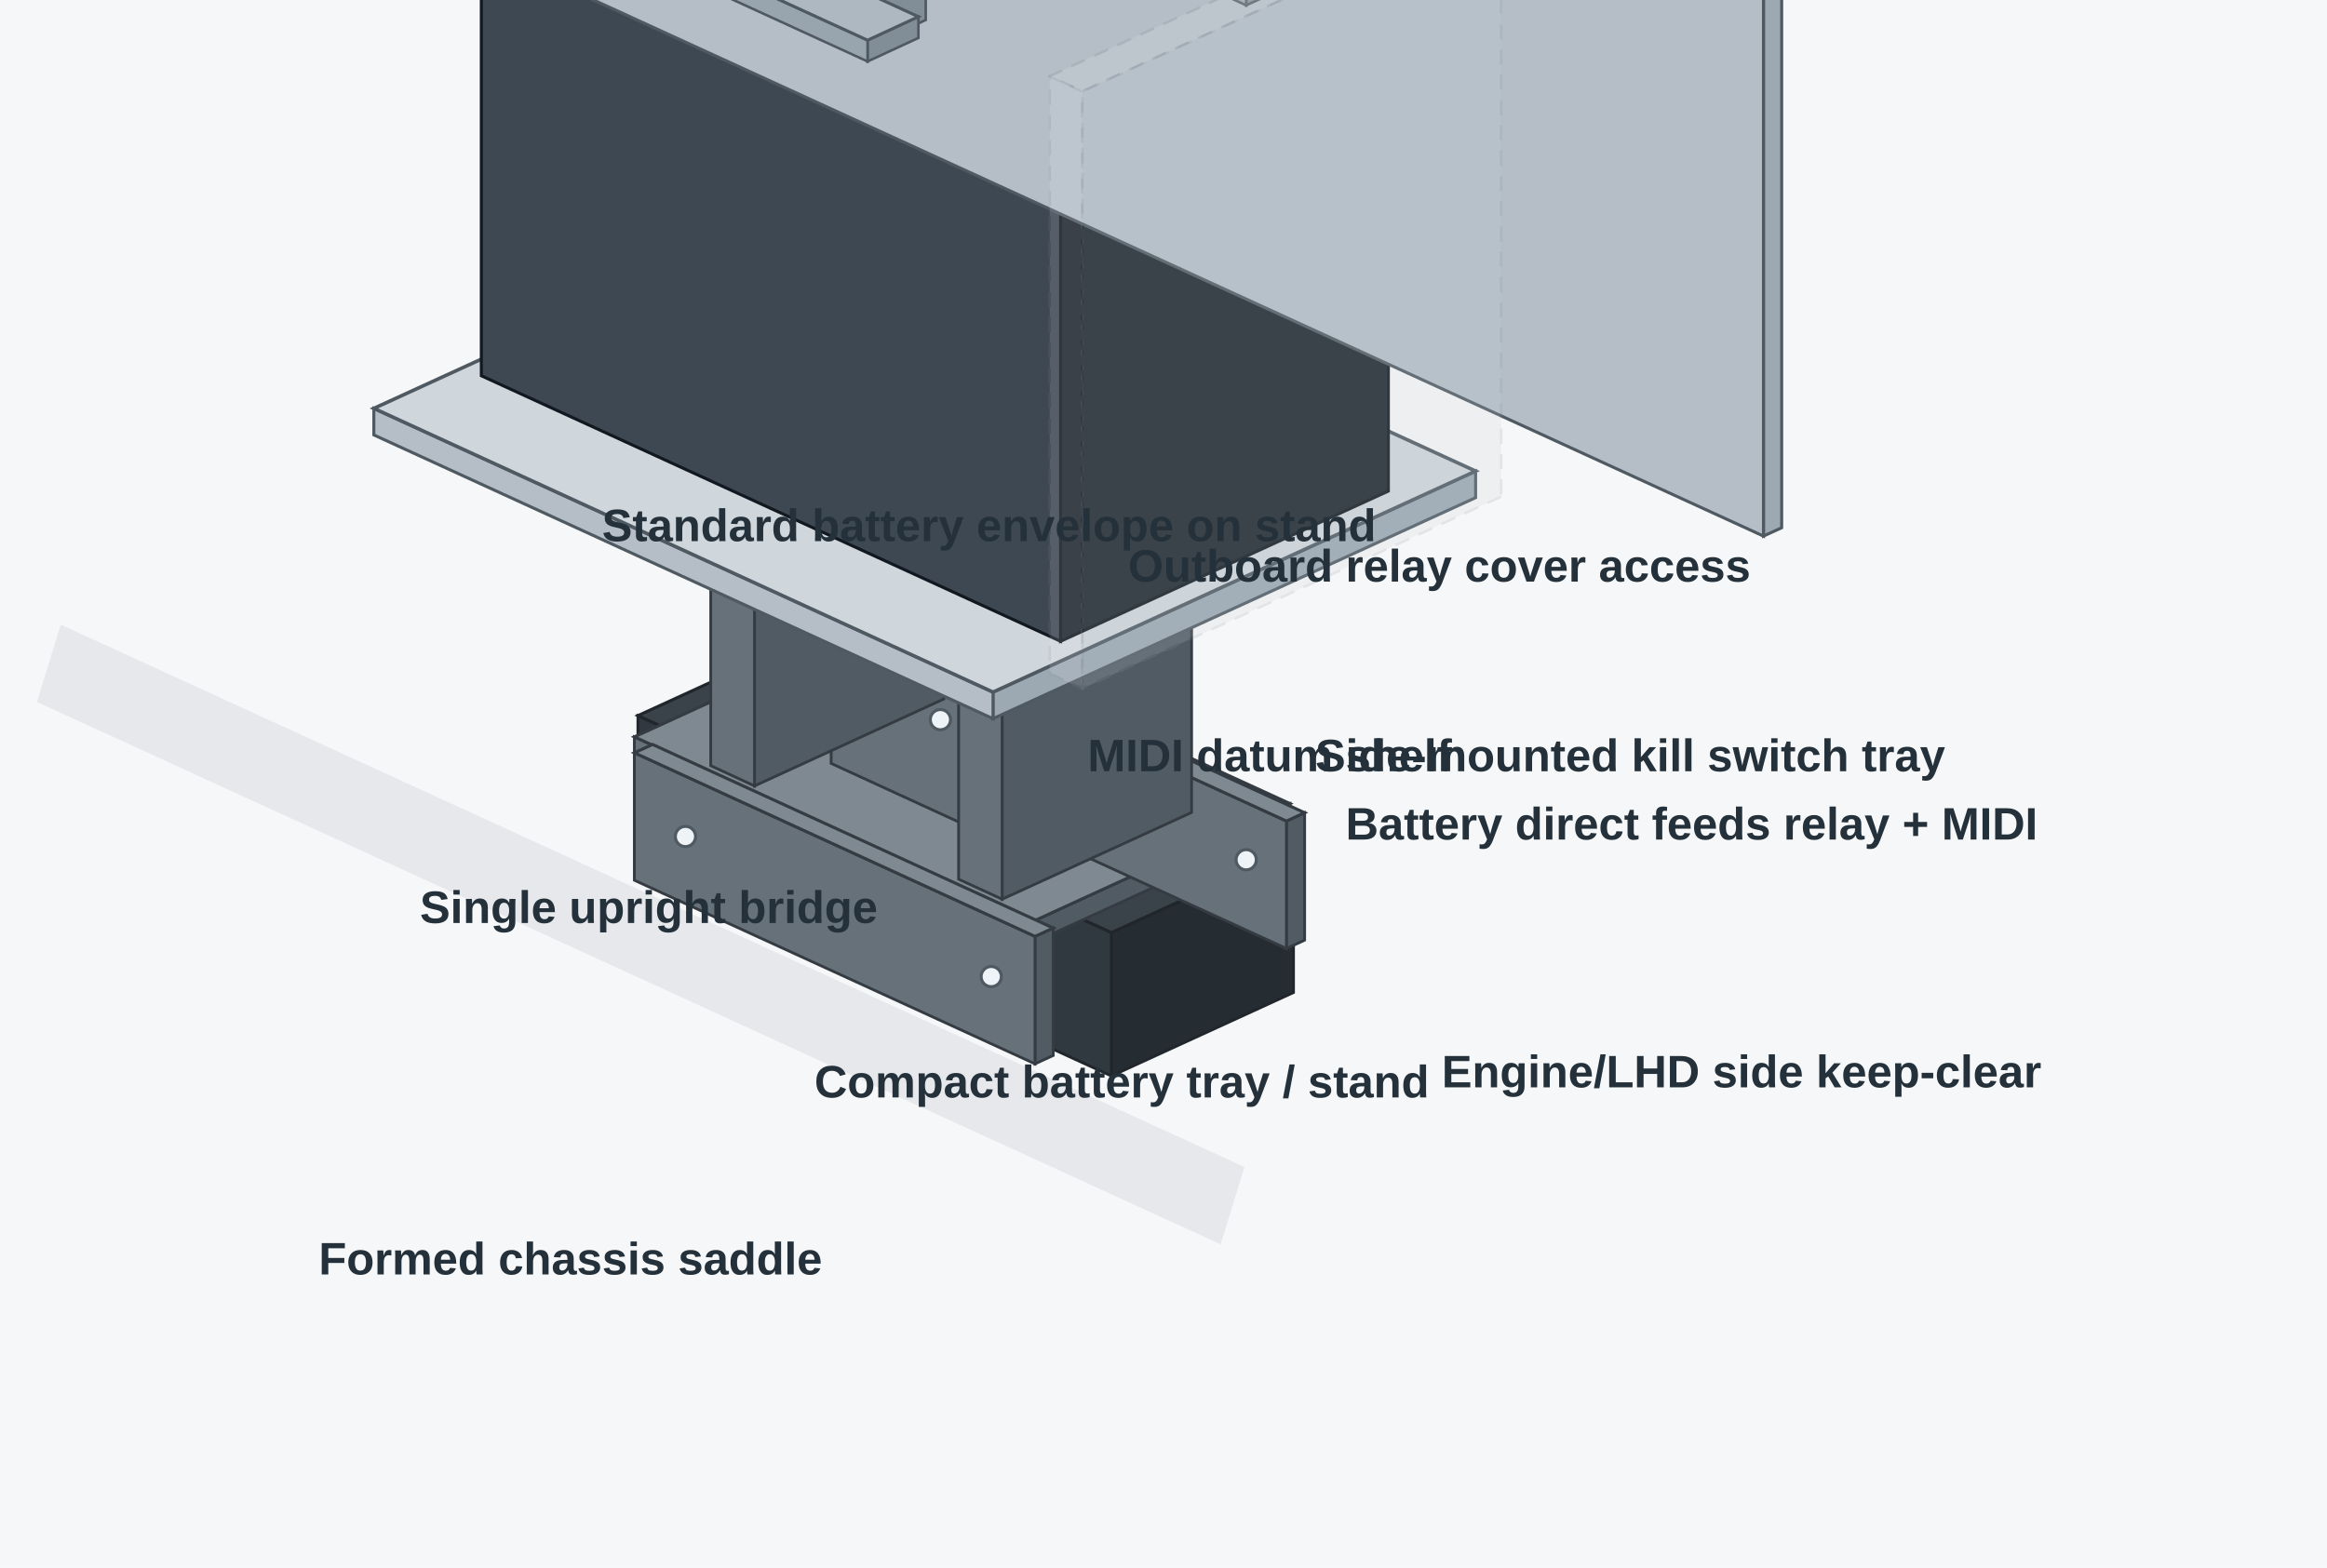
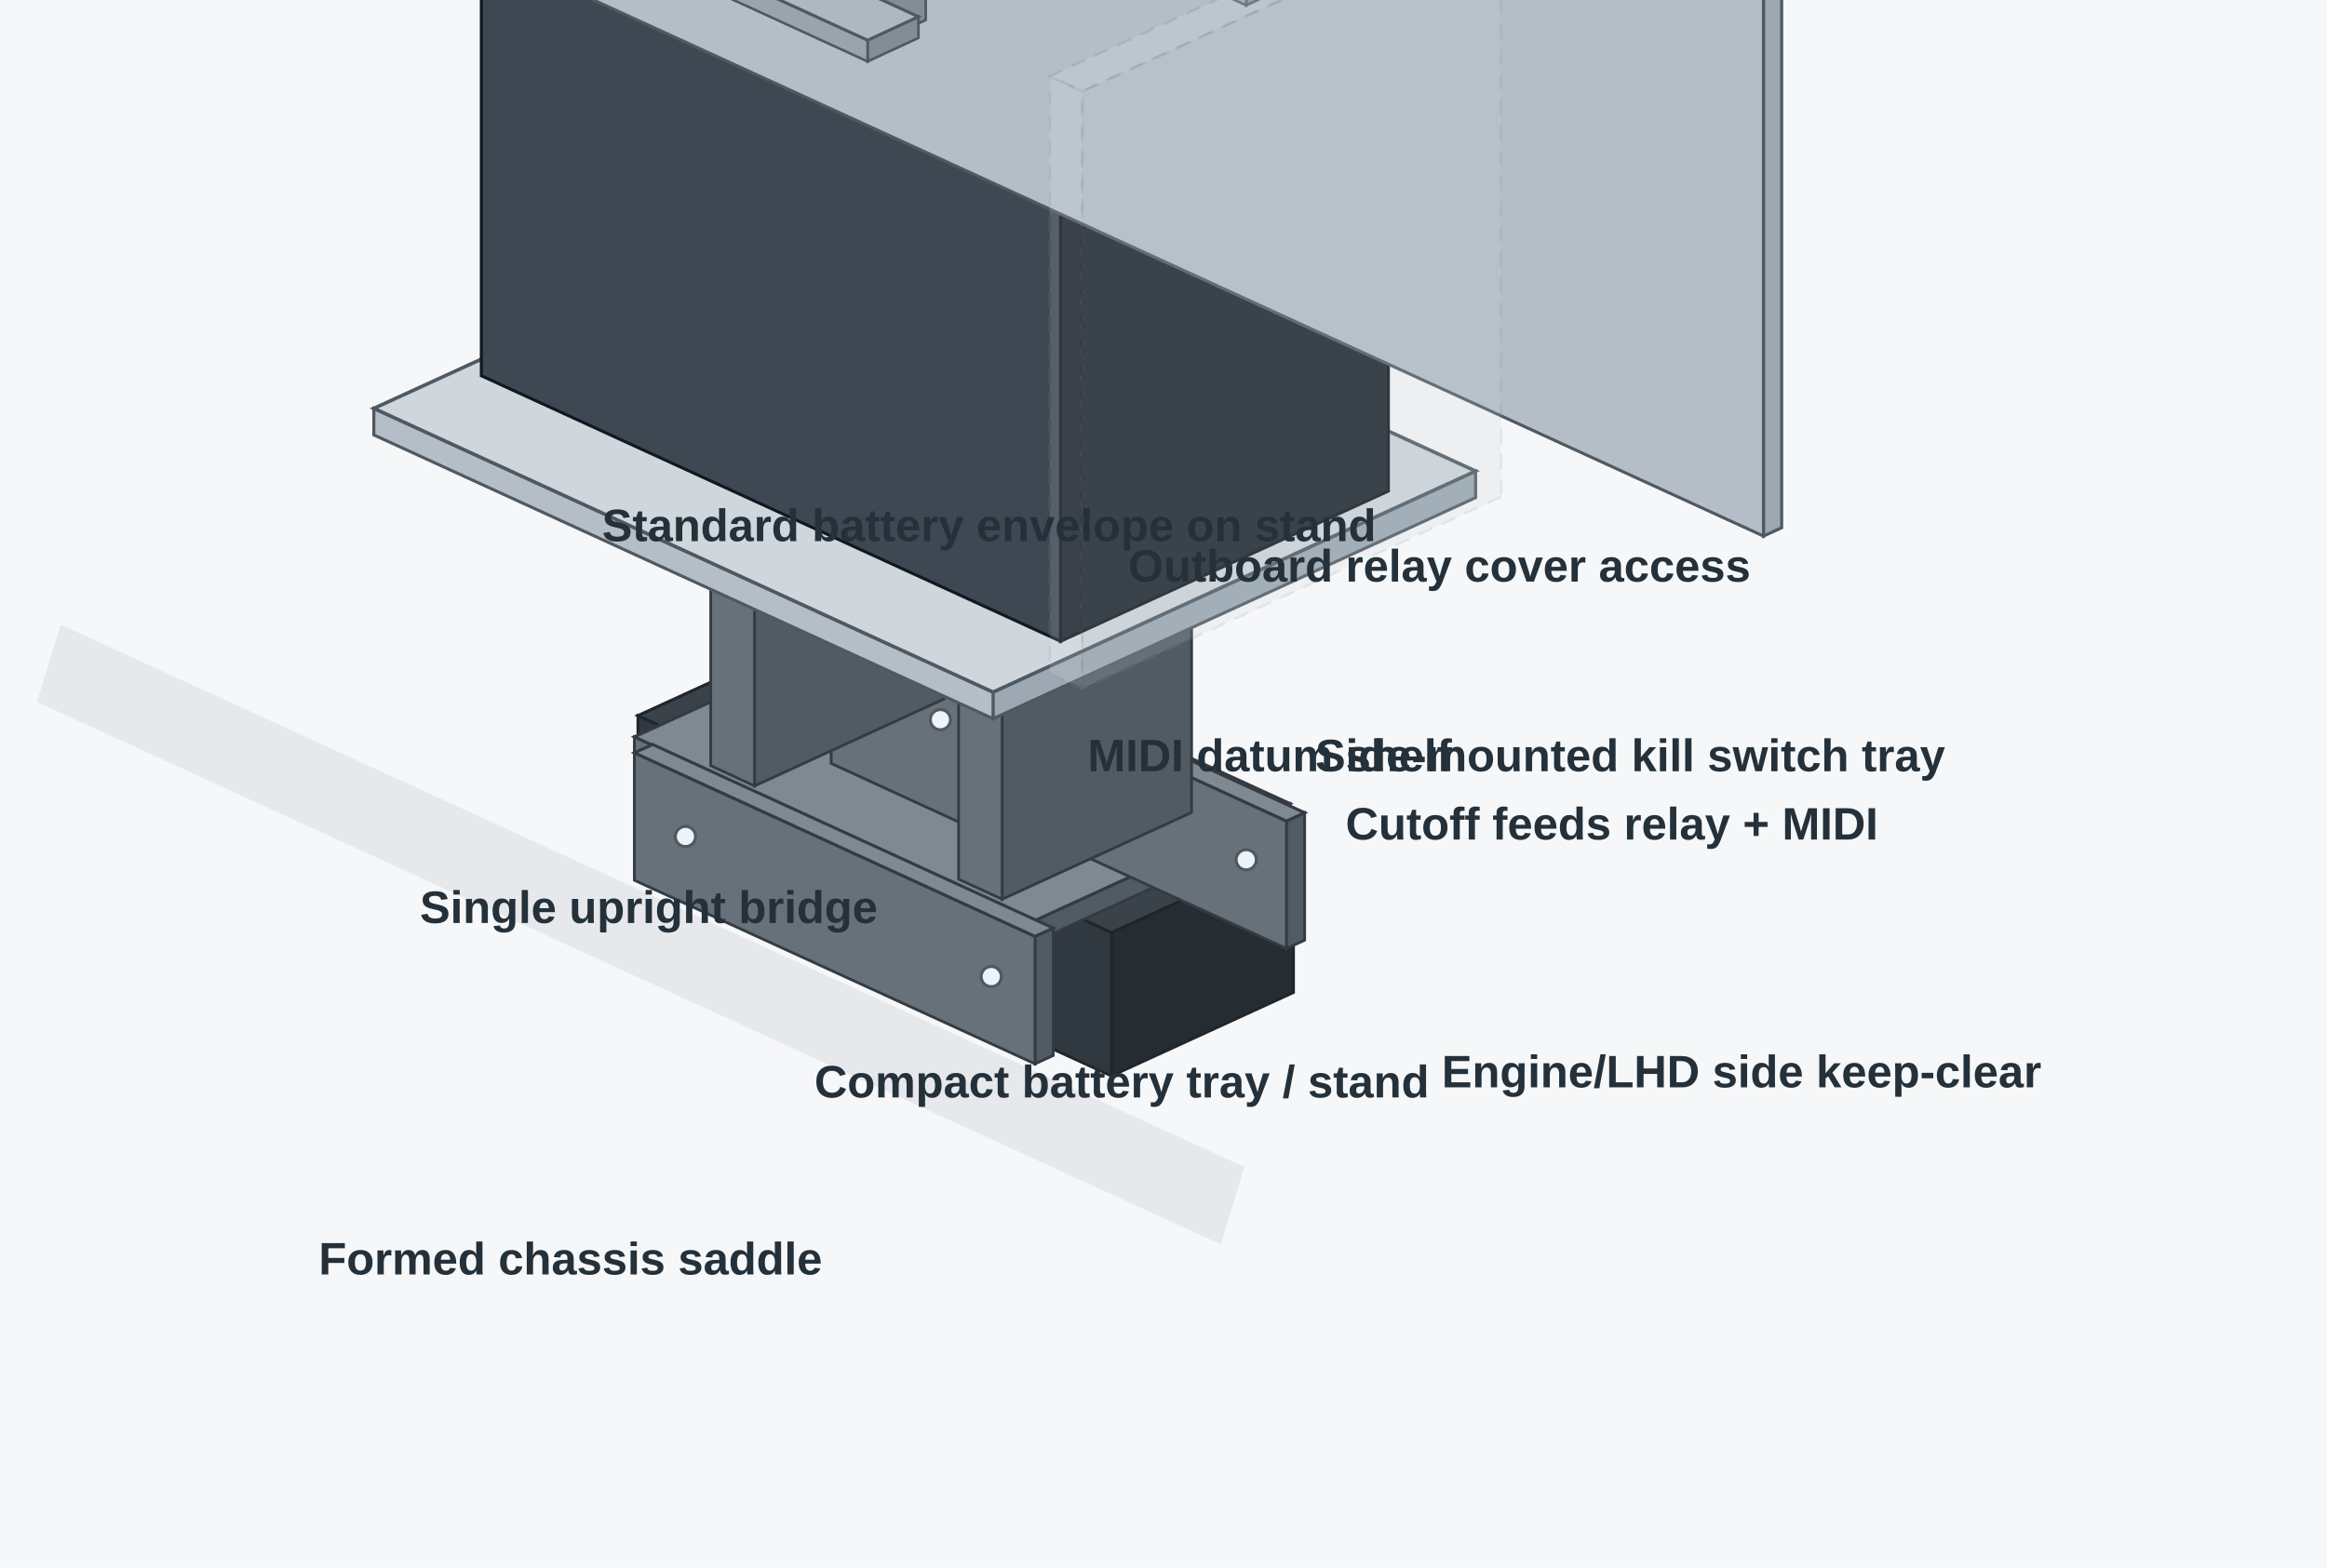
<svg xmlns="http://www.w3.org/2000/svg" width="920" height="620" viewBox="0 0 920 620" role="img" aria-labelledby="title desc">
  <style>
    .background { fill: #f6f7f8; }
    .shadow { fill: #d9dde2; opacity: 0.55; }
    .plate-top { fill: #cfd6dc; stroke: #4f5962; stroke-width: 1.4; }
    .plate-side { fill: #9ca8b2; stroke: #4f5962; stroke-width: 1.2; }
    .plate-front { fill: #b5bec7; stroke: #4f5962; stroke-width: 1.2; }
    .tab-top { fill: #7f8992; stroke: #343b42; stroke-width: 1.2; }
    .tab-side { fill: #515b64; stroke: #343b42; stroke-width: 1.1; }
    .tab-front { fill: #66717a; stroke: #343b42; stroke-width: 1.1; }
    .chassis-top { fill: #3b434a; stroke: #20262b; stroke-width: 1.2; }
    .chassis-side { fill: #252c32; stroke: #20262b; stroke-width: 1.1; }
    .chassis-front { fill: #303840; stroke: #20262b; stroke-width: 1.1; }
    .battery-top { fill: #2f3942; stroke: #111820; stroke-width: 1.4; }
    .battery-side { fill: #1d252c; stroke: #111820; stroke-width: 1.2; }
    .battery-front { fill: #3d4852; stroke: #111820; stroke-width: 1.2; }
    .hold-top { fill: #cfd6dc; stroke: #4f5962; stroke-width: 1.1; }
    .hold-side { fill: #98a4ae; stroke: #4f5962; stroke-width: 0.9; }
    .hold-front { fill: #b5bec7; stroke: #4f5962; stroke-width: 0.9; }
    .relay-tray-top { fill: #aeb8c1; stroke: #4f5962; stroke-width: 1.2; }
    .relay-tray-side { fill: #818d97; stroke: #4f5962; stroke-width: 1; }
    .relay-tray-front { fill: #98a4ae; stroke: #4f5962; stroke-width: 1; }
    .relay-fuse-top { fill: #384856; stroke: #1f2830; stroke-width: 0.8; }
    .relay-fuse-side { fill: #26323d; stroke: #1f2830; stroke-width: 0.6; }
    .relay-fuse-front { fill: #465867; stroke: #1f2830; stroke-width: 0.6; }
    .relay-fuse-top { fill: #384856; stroke: #1f2830; stroke-width: 0.8; }
    .relay-fuse-side { fill: #26323d; stroke: #1f2830; stroke-width: 0.6; }
    .relay-fuse-front { fill: #465867; stroke: #1f2830; stroke-width: 0.6; }
    .midi-plate-top { fill: #aeb8c1; stroke: #4f5962; stroke-width: 1.2; }
    .midi-plate-side { fill: #818d97; stroke: #4f5962; stroke-width: 1; }
    .midi-plate-front { fill: #98a4ae; stroke: #4f5962; stroke-width: 1; }
    .midi-board-top { fill: #1f2930; stroke: #14191d; stroke-width: 1; }
    .midi-board-side { fill: #161d22; stroke: #14191d; stroke-width: 0.9; }
    .midi-board-front { fill: #2b363e; stroke: #14191d; stroke-width: 0.9; }
    .fuse-top { fill: #b7302a; stroke: #6e1714; stroke-width: 0.8; }
    .fuse-side { fill: #84201b; stroke: #6e1714; stroke-width: 0.7; }
    .fuse-front { fill: #d14a43; stroke: #6e1714; stroke-width: 0.7; }
    .cutoff-base-top { fill: #aeb8c1; stroke: #4f5962; stroke-width: 1.2; }
    .cutoff-base-side { fill: #818d97; stroke: #4f5962; stroke-width: 1; }
    .cutoff-base-front { fill: #98a4ae; stroke: #4f5962; stroke-width: 1; }
    .keepout-top { fill: #d7dde2; stroke: #85909a; stroke-width: 1; stroke-dasharray: 6 4; opacity: 0.24; }
    .keepout-side { fill: #c2cbd2; stroke: #85909a; stroke-width: 1; stroke-dasharray: 6 4; opacity: 0.18; }
    .keepout-front { fill: #eef2f5; stroke: #85909a; stroke-width: 1; stroke-dasharray: 6 4; opacity: 0.14; }
    .breaker-body-top { fill: #111820; stroke: #05080a; stroke-width: 1.2; }
    .breaker-body-side { fill: #080c10; stroke: #05080a; stroke-width: 1; }
    .breaker-body-front { fill: #202a33; stroke: #05080a; stroke-width: 1; }
    .breaker-face-top { fill: #41515f; stroke: #1f2830; stroke-width: 1; }
    .breaker-face-side { fill: #26323d; stroke: #1f2830; stroke-width: 0.9; }
    .breaker-face-front { fill: #33424d; stroke: #1f2830; stroke-width: 0.9; }
    .breaker-lever-top { fill: #d12828; stroke: #871313; stroke-width: 1; }
    .breaker-lever-side { fill: #8f1717; stroke: #871313; stroke-width: 0.9; }
    .breaker-lever-front { fill: #c41d1d; stroke: #871313; stroke-width: 0.9; }
    .breaker-terminal { fill: #c4a35a; stroke: #6f5d2f; stroke-width: 1.1; }
    .positive-cable { fill: none; stroke: #c41d1d; stroke-width: 8; stroke-linejoin: round; stroke-linecap: round; }
    .relay-feed { fill: none; stroke: #a51515; stroke-width: 6; stroke-linejoin: round; stroke-linecap: round; }
    .branch-cable { fill: none; stroke: #242b30; stroke-width: 6; stroke-linejoin: round; stroke-linecap: round; }
    .slot-marker { fill: #eef3f7; stroke: #4f5962; stroke-width: 1.2; }
    .label { font: 600 18px Arial, sans-serif; fill: #24313a; }
  </style>
  <rect class="background" width="920" height="620" />
  <polygon class="shadow" points="24.0,247.0 492.0,461.5 482.6,492.1 14.6,277.6" />
  <polygon class="chassis-side" points="511.4,392.5 439.4,425.5 439.4,368.8 511.4,335.8" />
  <polygon class="chassis-front" points="252.2,339.7 439.4,425.5 439.4,368.8 252.2,283.0" />
  <polygon class="chassis-top" points="324.2,250.0 511.4,335.8 439.4,368.8 252.2,283.0" />
  <polygon class="tab-side" points="510.0,326.2 409.2,372.4 409.2,364.0 510.0,317.8" />
  <polygon class="tab-front" points="250.8,299.8 409.2,372.4 409.2,364.0 250.8,291.4" />
  <polygon class="tab-top" points="351.6,245.2 510.0,317.8 409.2,364.0 250.8,291.4" />
  <polygon class="tab-side" points="515.8,371.8 508.6,375.1 508.6,324.7 515.8,321.4" />
  <polygon class="tab-front" points="350.2,302.5 508.6,375.1 508.6,324.7 350.2,252.1" />
  <polygon class="tab-top" points="357.4,248.8 515.8,321.4 508.6,324.7 350.2,252.1" />
  <polygon class="tab-side" points="416.4,417.4 409.2,420.7 409.2,370.3 416.4,367.0" />
  <polygon class="tab-front" points="250.8,348.1 409.2,420.7 409.2,370.3 250.8,297.7" />
  <polygon class="tab-top" points="258.0,294.4 416.4,367.0 409.2,370.3 250.8,297.7" />
  <polygon class="tab-side" points="438.0,305.9 387.6,329.0 387.6,232.4 438.0,209.3" />
  <polygon class="tab-front" points="328.6,301.9 387.6,329.0 387.6,232.4 328.6,205.3" />
  <polygon class="tab-top" points="379.0,182.2 438.0,209.3 387.6,232.4 328.6,205.3" />
  <polygon class="tab-side" points="373.2,276.4 298.3,310.8 298.3,193.2 373.2,158.8" />
  <polygon class="tab-front" points="281.0,302.8 298.3,310.8 298.3,193.2 281.0,185.2" />
  <polygon class="tab-top" points="355.9,150.9 373.2,158.8 298.3,193.2 281.0,185.2" />
  <polygon class="tab-side" points="471.1,321.3 396.2,355.6 396.2,238.0 471.1,203.7" />
  <polygon class="tab-front" points="379.0,347.7 396.2,355.6 396.2,238.0 379.0,230.1" />
  <polygon class="tab-top" points="453.8,195.8 471.1,203.7 396.2,238.0 379.0,230.1" />
  <polygon class="plate-side" points="583.4,196.8 392.6,284.2 392.6,273.7 583.4,186.3" />
  <polygon class="plate-front" points="147.8,172.0 392.6,284.2 392.6,273.7 147.8,161.5" />
  <polygon class="plate-top" points="338.6,74.1 583.4,186.3 392.6,273.7 147.8,161.5" />
  <polygon class="battery-side" points="548.9,194.2 419.3,253.6 419.3,12.1 548.9,-47.3" />
  <polygon class="battery-front" points="190.3,148.6 419.3,253.6 419.3,12.1 190.3,-92.9" />
  <polygon class="battery-top" points="319.9,-152.3 548.9,-47.3 419.3,12.1 190.3,-92.9" />
  <polygon class="hold-side" points="564.7,-53.0 551.8,-47.0 551.8,-55.4 564.7,-61.4" />
  <polygon class="hold-front" points="307.0,-159.2 551.8,-47.0 551.8,-55.4 307.0,-167.6" />
  <polygon class="hold-top" points="319.9,-173.6 564.7,-61.4 551.8,-55.4 307.0,-167.6" />
  <polygon class="hold-side" points="435.1,6.4 422.2,12.4 422.2,4.0 435.1,-2.0" />
  <polygon class="hold-front" points="177.4,-99.8 422.2,12.4 422.2,4.0 177.4,-108.2" />
  <polygon class="hold-top" points="190.3,-114.2 435.1,-2.0 422.2,4.0 177.4,-108.2" />
  <polygon class="plate-side" points="704.4,208.7 697.2,212.0 697.2,-113.5 704.4,-116.8" />
  <polygon class="plate-front" points="222.0,-5.8 697.2,212.0 697.2,-113.5 222.0,-331.3" />
  <polygon class="plate-top" points="229.2,-334.6 704.4,-116.8 697.2,-113.5 222.0,-331.3" />
  <polygon class="relay-tray-side" points="353.0,11.2 347.3,13.9 347.3,-217.1 353.0,-219.8" />
  <polygon class="relay-tray-front" points="116.9,-91.7 347.3,13.9 347.3,-217.1 116.9,-322.7" />
  <polygon class="relay-tray-top" points="122.6,-325.4 353.0,-219.8 347.3,-217.1 116.9,-322.7" />
  <polygon class="relay-tray-side" points="135.6,-97.7 115.4,-88.4 115.4,-319.4 135.6,-328.7" />
  <polygon class="relay-tray-front" points="109.7,-91.1 115.4,-88.4 115.4,-319.4 109.7,-322.1" />
  <polygon class="relay-tray-top" points="129.8,-331.3 135.6,-328.7 115.4,-319.4 109.7,-322.1" />
  <polygon class="relay-tray-side" points="366.0,7.9 345.8,17.2 345.8,-213.8 366.0,-223.1" />
  <polygon class="relay-tray-front" points="340.1,14.5 345.8,17.2 345.8,-213.8 340.1,-216.5" />
  <polygon class="relay-tray-top" points="360.2,-225.7 366.0,-223.1 345.8,-213.8 340.1,-216.5" />
  <polygon class="relay-tray-side" points="363.1,15.0 343.0,24.3 343.0,15.9 363.1,6.6" />
  <polygon class="relay-tray-front" points="112.6,-81.3 343.0,24.3 343.0,15.9 112.6,-89.7" />
  <polygon class="relay-tray-top" points="132.7,-99.0 363.1,6.6 343.0,15.9 112.6,-89.7" />
  <polygon class="relay-tray-side" points="363.1,-224.4 343.0,-215.1 343.0,-223.5 363.1,-232.8" />
  <polygon class="relay-tray-front" points="112.6,-320.7 343.0,-215.1 343.0,-223.5 112.6,-329.1" />
  <polygon class="relay-tray-top" points="132.7,-338.4 363.1,-232.8 343.0,-223.5 112.6,-329.1" />
  <polygon class="midi-board-side" points="340.1,-13.9 335.8,-11.9 335.8,-206.1 340.1,-208.1" />
  <polygon class="midi-board-front" points="134.2,-104.3 335.8,-11.9 335.8,-206.1 134.2,-298.5" />
  <polygon class="midi-board-top" points="138.5,-300.5 340.1,-208.1 335.8,-206.1 134.2,-298.5" />
  <polygon class="relay-fuse-side" points="327.1,-46.0 299.8,-33.5 299.8,-164.7 327.1,-177.3" />
  <polygon class="relay-fuse-front" points="112.6,-119.3 299.8,-33.5 299.8,-164.7 112.6,-250.5" />
  <polygon class="relay-fuse-top" points="139.9,-263.1 327.1,-177.3 299.8,-164.7 112.6,-250.5" />
  <polygon class="midi-plate-side" points="520.1,-97.6 412.1,-48.1 412.1,-56.5 520.1,-106.0" />
  <polygon class="midi-plate-front" points="275.3,-110.8 412.1,-48.1 412.1,-56.5 275.3,-119.2" />
  <polygon class="midi-plate-top" points="383.3,-168.7 520.1,-106.0 412.1,-56.5 275.3,-119.2" />
  <polygon class="midi-board-side" points="483.4,-112.0 422.2,-83.9 422.2,-94.4 483.4,-122.5" />
  <polygon class="midi-board-front" points="321.4,-130.1 422.2,-83.9 422.2,-94.4 321.4,-140.6" />
  <polygon class="midi-board-top" points="382.6,-168.7 483.4,-122.5 422.2,-94.4 321.4,-140.6" />
  <polygon class="fuse-side" points="383.3,-157.5 344.4,-139.7 344.4,-156.5 383.3,-174.3" />
  <polygon class="fuse-front" points="331.4,-145.6 344.4,-139.7 344.4,-156.5 331.4,-162.4" />
  <polygon class="fuse-top" points="370.3,-180.2 383.3,-174.3 344.4,-156.5 331.4,-162.4" />
  <polygon class="fuse-side" points="400.6,-149.6 361.7,-131.7 361.7,-148.5 400.6,-166.4" />
  <polygon class="fuse-front" points="348.7,-137.7 361.7,-131.7 361.7,-148.5 348.7,-154.5" />
  <polygon class="fuse-top" points="387.6,-172.3 400.6,-166.4 361.7,-148.5 348.7,-154.5" />
  <polygon class="fuse-side" points="417.8,-141.6 379.0,-123.8 379.0,-140.6 417.8,-158.4" />
  <polygon class="fuse-front" points="366.0,-129.8 379.0,-123.8 379.0,-140.6 366.0,-146.6" />
  <polygon class="fuse-top" points="404.9,-164.4 417.8,-158.4 379.0,-140.6 366.0,-146.6" />
  <polygon class="fuse-side" points="435.1,-133.7 396.2,-115.9 396.2,-132.7 435.1,-150.5" />
  <polygon class="fuse-front" points="383.3,-121.8 396.2,-115.9 396.2,-132.7 383.3,-138.6" />
  <polygon class="fuse-top" points="422.2,-156.5 435.1,-150.5 396.2,-132.7 383.3,-138.6" />
  <polygon class="fuse-side" points="452.4,-125.8 413.5,-108.0 413.5,-124.8 452.4,-142.6" />
  <polygon class="fuse-front" points="400.6,-113.9 413.5,-108.0 413.5,-124.8 400.6,-130.7" />
  <polygon class="fuse-top" points="439.4,-148.5 452.4,-142.6 413.5,-124.8 400.6,-130.7" />
  <polygon class="breaker-terminal" points="476.2,-156.5 467.5,-152.5 467.5,-160.9 476.2,-164.9" />
  <polygon class="breaker-terminal" points="372.5,-196.1 467.5,-152.5 467.5,-160.9 372.5,-204.5" />
  <polygon class="breaker-terminal" points="381.1,-208.5 476.2,-164.9 467.5,-160.9 372.5,-204.5" />
  <polygon class="breaker-lever-side" points="433.7,-119.2 423.6,-114.6 423.6,-125.1 433.7,-129.7" />
  <polygon class="breaker-lever-front" points="315.6,-164.1 423.6,-114.6 423.6,-125.1 315.6,-174.6" />
  <polygon class="breaker-lever-top" points="325.7,-179.2 433.7,-129.7 423.6,-125.1 315.6,-174.6" />
  <polygon class="cutoff-base-side" points="615.1,-54.0 492.7,2.1 492.7,-6.3 615.1,-62.4" />
  <polygon class="cutoff-base-front" points="413.5,-34.2 492.7,2.1 492.7,-6.3 413.5,-42.6" />
  <polygon class="cutoff-base-top" points="535.9,-98.7 615.1,-62.4 492.7,-6.3 413.5,-42.6" />
  <polygon class="cutoff-base-side" points="538.8,-97.4 416.4,-41.3 416.4,-64.4 538.8,-120.5" />
  <polygon class="cutoff-base-front" points="410.6,-44.0 416.4,-41.3 416.4,-64.4 410.6,-67.1" />
  <polygon class="cutoff-base-top" points="533.0,-123.2 538.8,-120.5 416.4,-64.4 410.6,-67.1" />
  <polygon class="cutoff-base-side" points="620.9,-59.8 498.5,-3.7 498.5,-26.8 620.9,-82.9" />
  <polygon class="cutoff-base-front" points="492.7,-6.3 498.5,-3.7 498.5,-26.8 492.7,-29.4" />
  <polygon class="cutoff-base-top" points="615.1,-85.5 620.9,-82.9 498.5,-26.8 492.7,-29.4" />
  <polygon class="cutoff-base-side" points="618.0,-63.8 612.2,-61.1 612.2,-84.2 618.0,-86.9" />
  <polygon class="cutoff-base-front" points="533.0,-97.4 612.2,-61.1 612.2,-84.2 533.0,-120.5" />
  <polygon class="cutoff-base-top" points="538.8,-123.2 618.0,-86.9 612.2,-84.2 533.0,-120.5" />
  <polygon class="cutoff-base-side" points="492.7,-6.3 487.0,-3.7 487.0,-26.8 492.7,-29.4" />
  <polygon class="cutoff-base-front" points="407.8,-40.0 487.0,-3.7 487.0,-26.8 407.8,-63.1" />
  <polygon class="cutoff-base-top" points="413.5,-65.7 492.7,-29.4 487.0,-26.8 407.8,-63.1" />
  <polygon class="keepout-side" points="593.5,196.4 427.9,272.3 427.9,36.1 593.5,-39.9" />
  <polygon class="keepout-front" points="415.0,266.4 427.9,272.3 427.9,36.1 415.0,30.1" />
  <polygon class="keepout-top" points="580.6,-45.8 593.5,-39.9 427.9,36.1 415.0,30.1" />
  <polygon class="breaker-body-side" points="564.7,-63.3 524.4,-44.8 524.4,-74.2 564.7,-92.7" />
  <polygon class="breaker-body-front" points="465.4,-71.9 524.4,-44.8 524.4,-74.2 465.4,-101.3" />
  <polygon class="breaker-body-top" points="505.7,-119.7 564.7,-92.7 524.4,-74.2 465.4,-101.3" />
  <polygon class="breaker-face-side" points="556.8,-92.4 525.1,-77.8 525.1,-84.1 556.8,-98.7" />
  <polygon class="breaker-face-front" points="473.3,-101.6 525.1,-77.8 525.1,-84.1 473.3,-107.9" />
  <polygon class="breaker-face-top" points="505.0,-122.4 556.8,-98.7 525.1,-84.1 473.3,-107.9" />
  <polygon class="breaker-lever-side" points="530.9,-102.1 523.7,-98.8 523.7,-105.1 530.9,-108.4" />
  <polygon class="breaker-lever-front" points="490.6,-113.9 523.7,-98.8 523.7,-105.1 490.6,-120.2" />
  <polygon class="breaker-lever-top" points="497.8,-123.6 530.9,-108.4 523.7,-105.1 490.6,-120.2" />
  <circle class="breaker-terminal" cx="507.1" cy="-119.6" r="5" />
  <circle class="breaker-terminal" cx="528.7" cy="-93.8" r="5" />
-   <polyline class="positive-cable" points="450.2,-57.6 416.4,-125.4 386.2,-175.1" />
-   <polyline class="relay-feed" points="450.2,-57.6 335.8,-167.4 196.1,-231.2" />
+   <polyline class="positive-cable" points="450.2,-57.6 505.7,-113.4 507.1,-119.6" />
+   <polyline class="relay-feed" points="528.7,-93.8 416.4,-125.4 386.2,-175.1" />
+   <polyline class="relay-feed" points="528.7,-93.8 335.8,-167.4 196.1,-231.2" />
  <polyline class="branch-cable" points="196.1,-231.2 174.5,-154.1 147.1,-112.8" />
  <polygon class="keepout-side" points="664.1,-60.9 639.6,-49.7 639.6,-60.2 664.1,-71.4" />
  <polygon class="keepout-front" points="344.4,-185.0 639.6,-49.7 639.6,-60.2 344.4,-195.5" />
  <polygon class="keepout-top" points="368.9,-206.7 664.1,-71.4 639.6,-60.2 344.4,-195.5" />
  <circle class="slot-marker" cx="371.8" cy="284.6" r="4" />
  <circle class="slot-marker" cx="492.7" cy="340.0" r="4" />
  <circle class="slot-marker" cx="271.0" cy="330.8" r="4" />
  <circle class="slot-marker" cx="391.9" cy="386.2" r="4" />
  <text class="label" x="126" y="504">Formed chassis saddle</text>
  <text class="label" x="166" y="365">Single upright bridge</text>
  <text class="label" x="322" y="434">Compact battery tray / stand</text>
  <text class="label" x="238" y="214">Standard battery envelope on stand</text>
  <text class="label" x="446" y="230">Outboard relay cover access</text>
  <text class="label" x="430" y="305">MIDI datum shelf</text>
  <text class="label" x="520" y="305">Side-mounted kill switch tray</text>
-   <text class="label" x="532" y="332">Battery direct feeds relay + MIDI</text>
+   <text class="label" x="532" y="332">Cutoff feeds relay + MIDI</text>
  <text class="label" x="570" y="430">Engine/LHD side keep-clear</text>
</svg>
